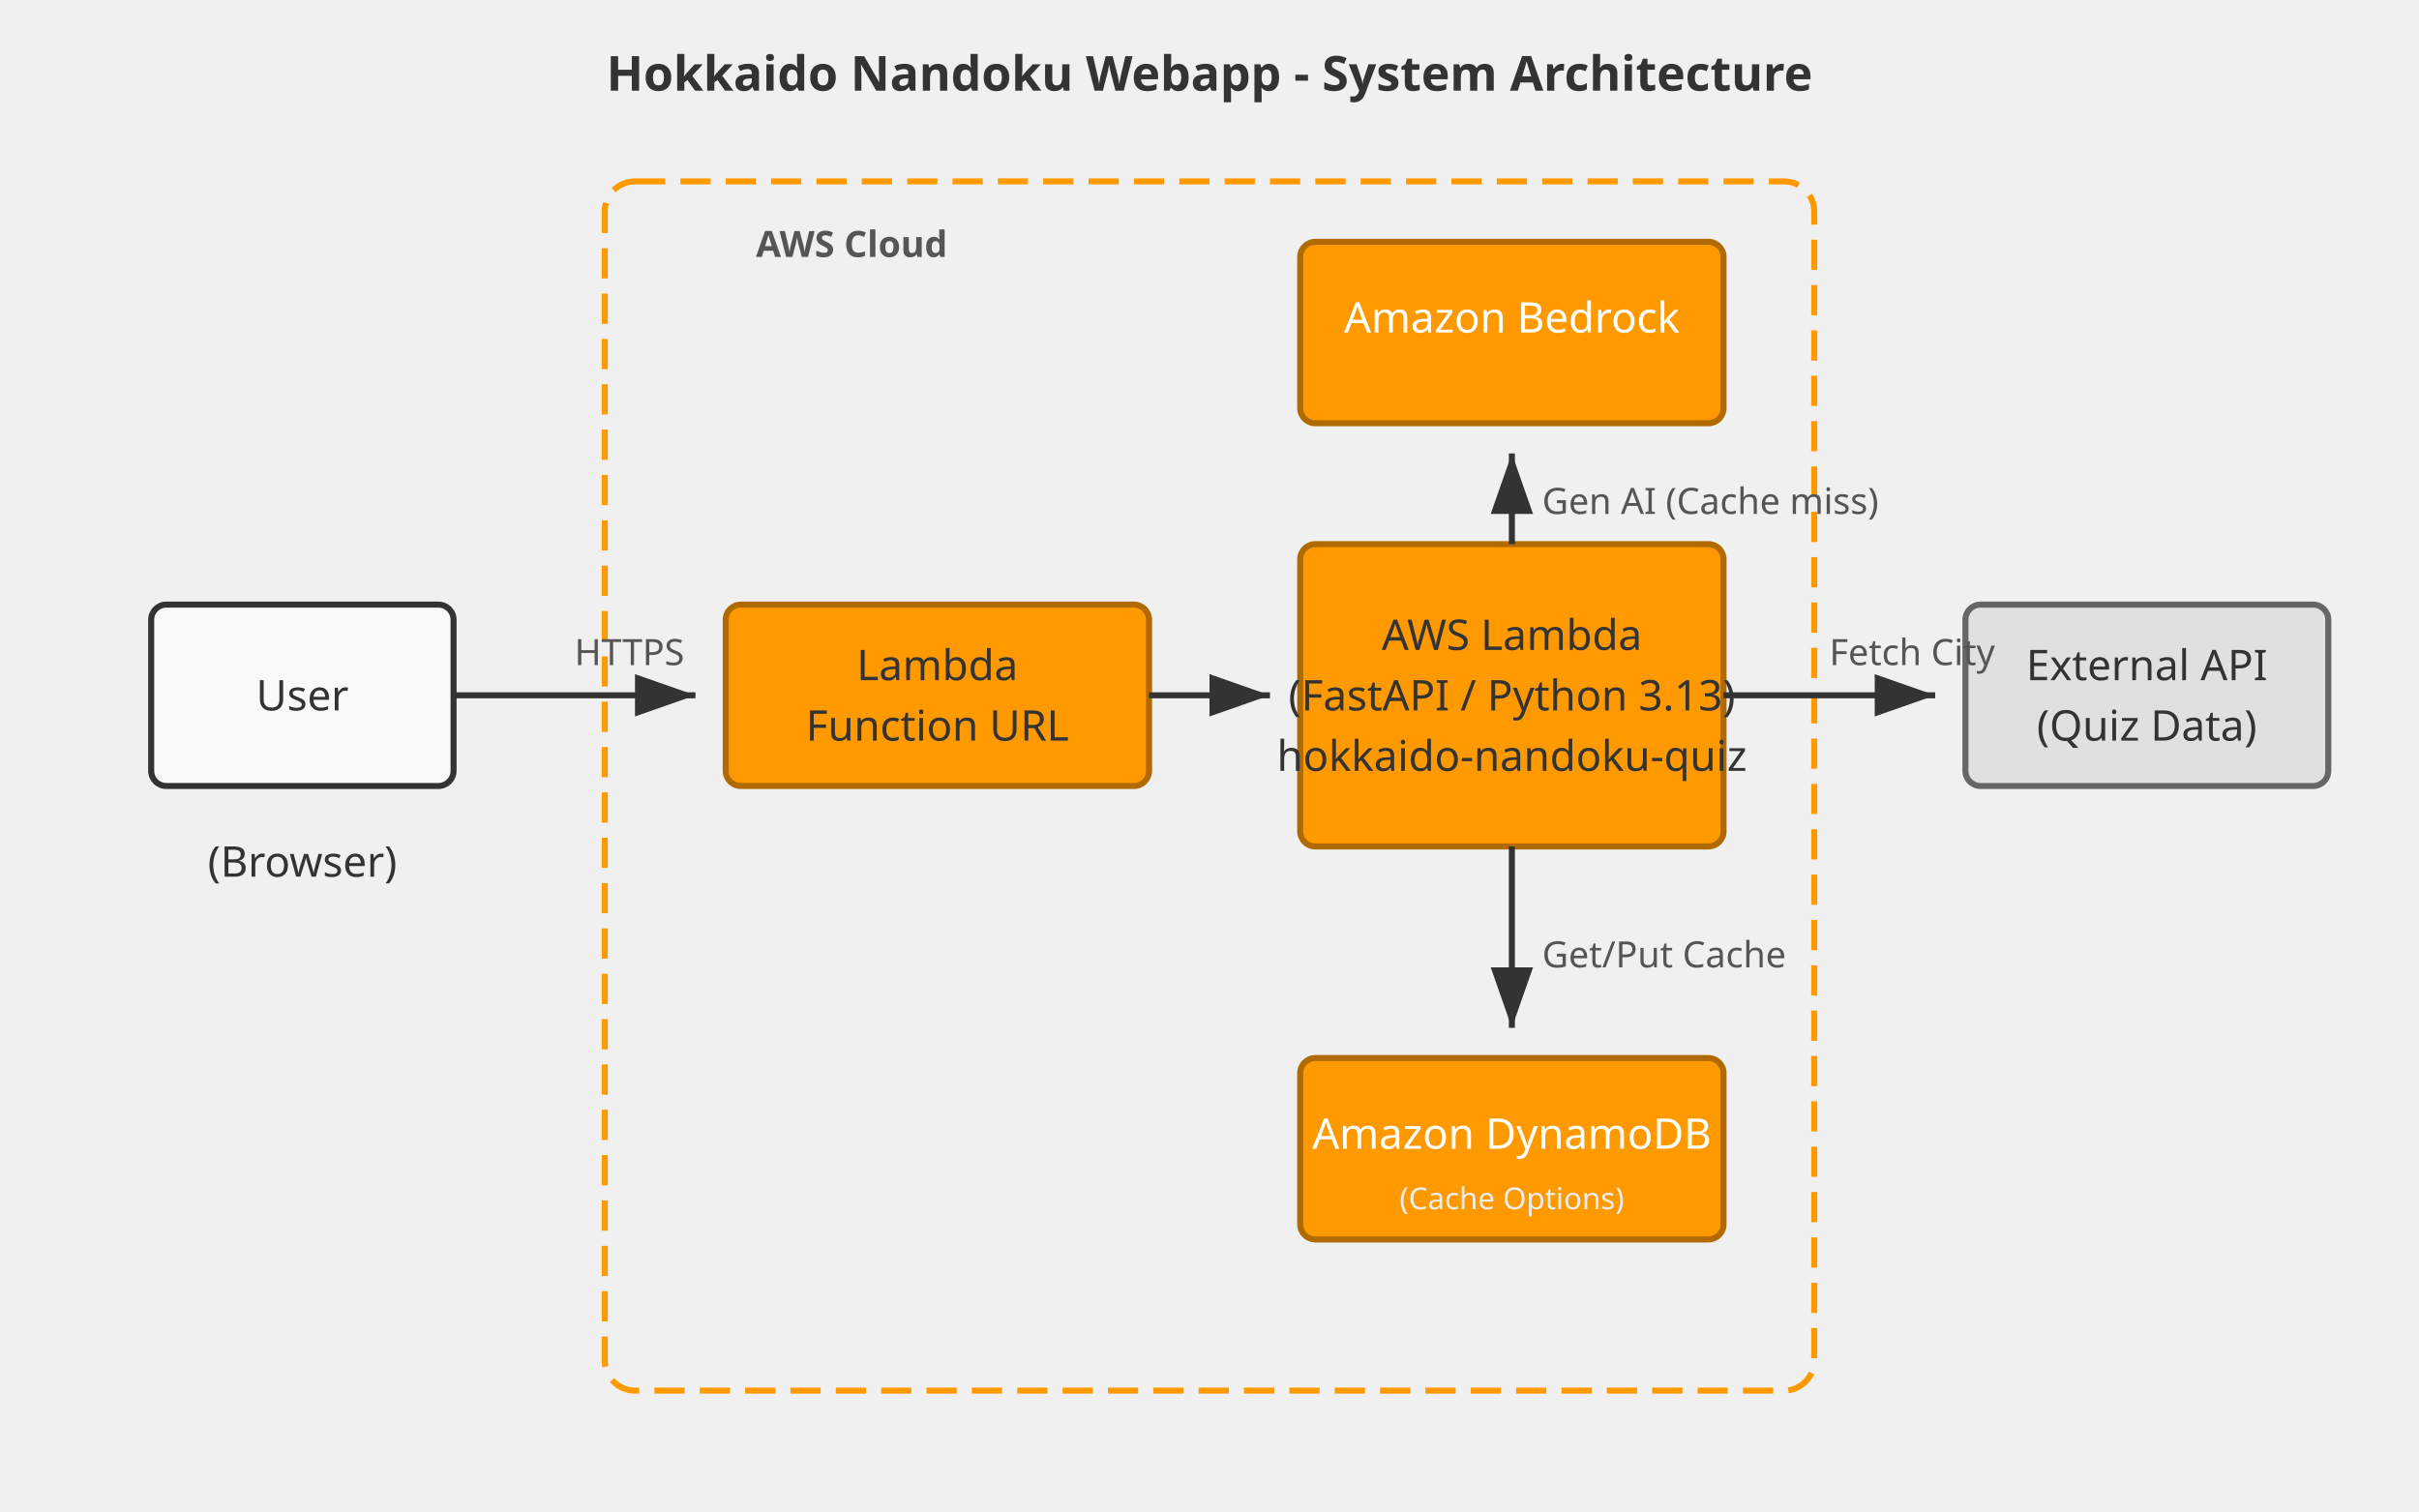
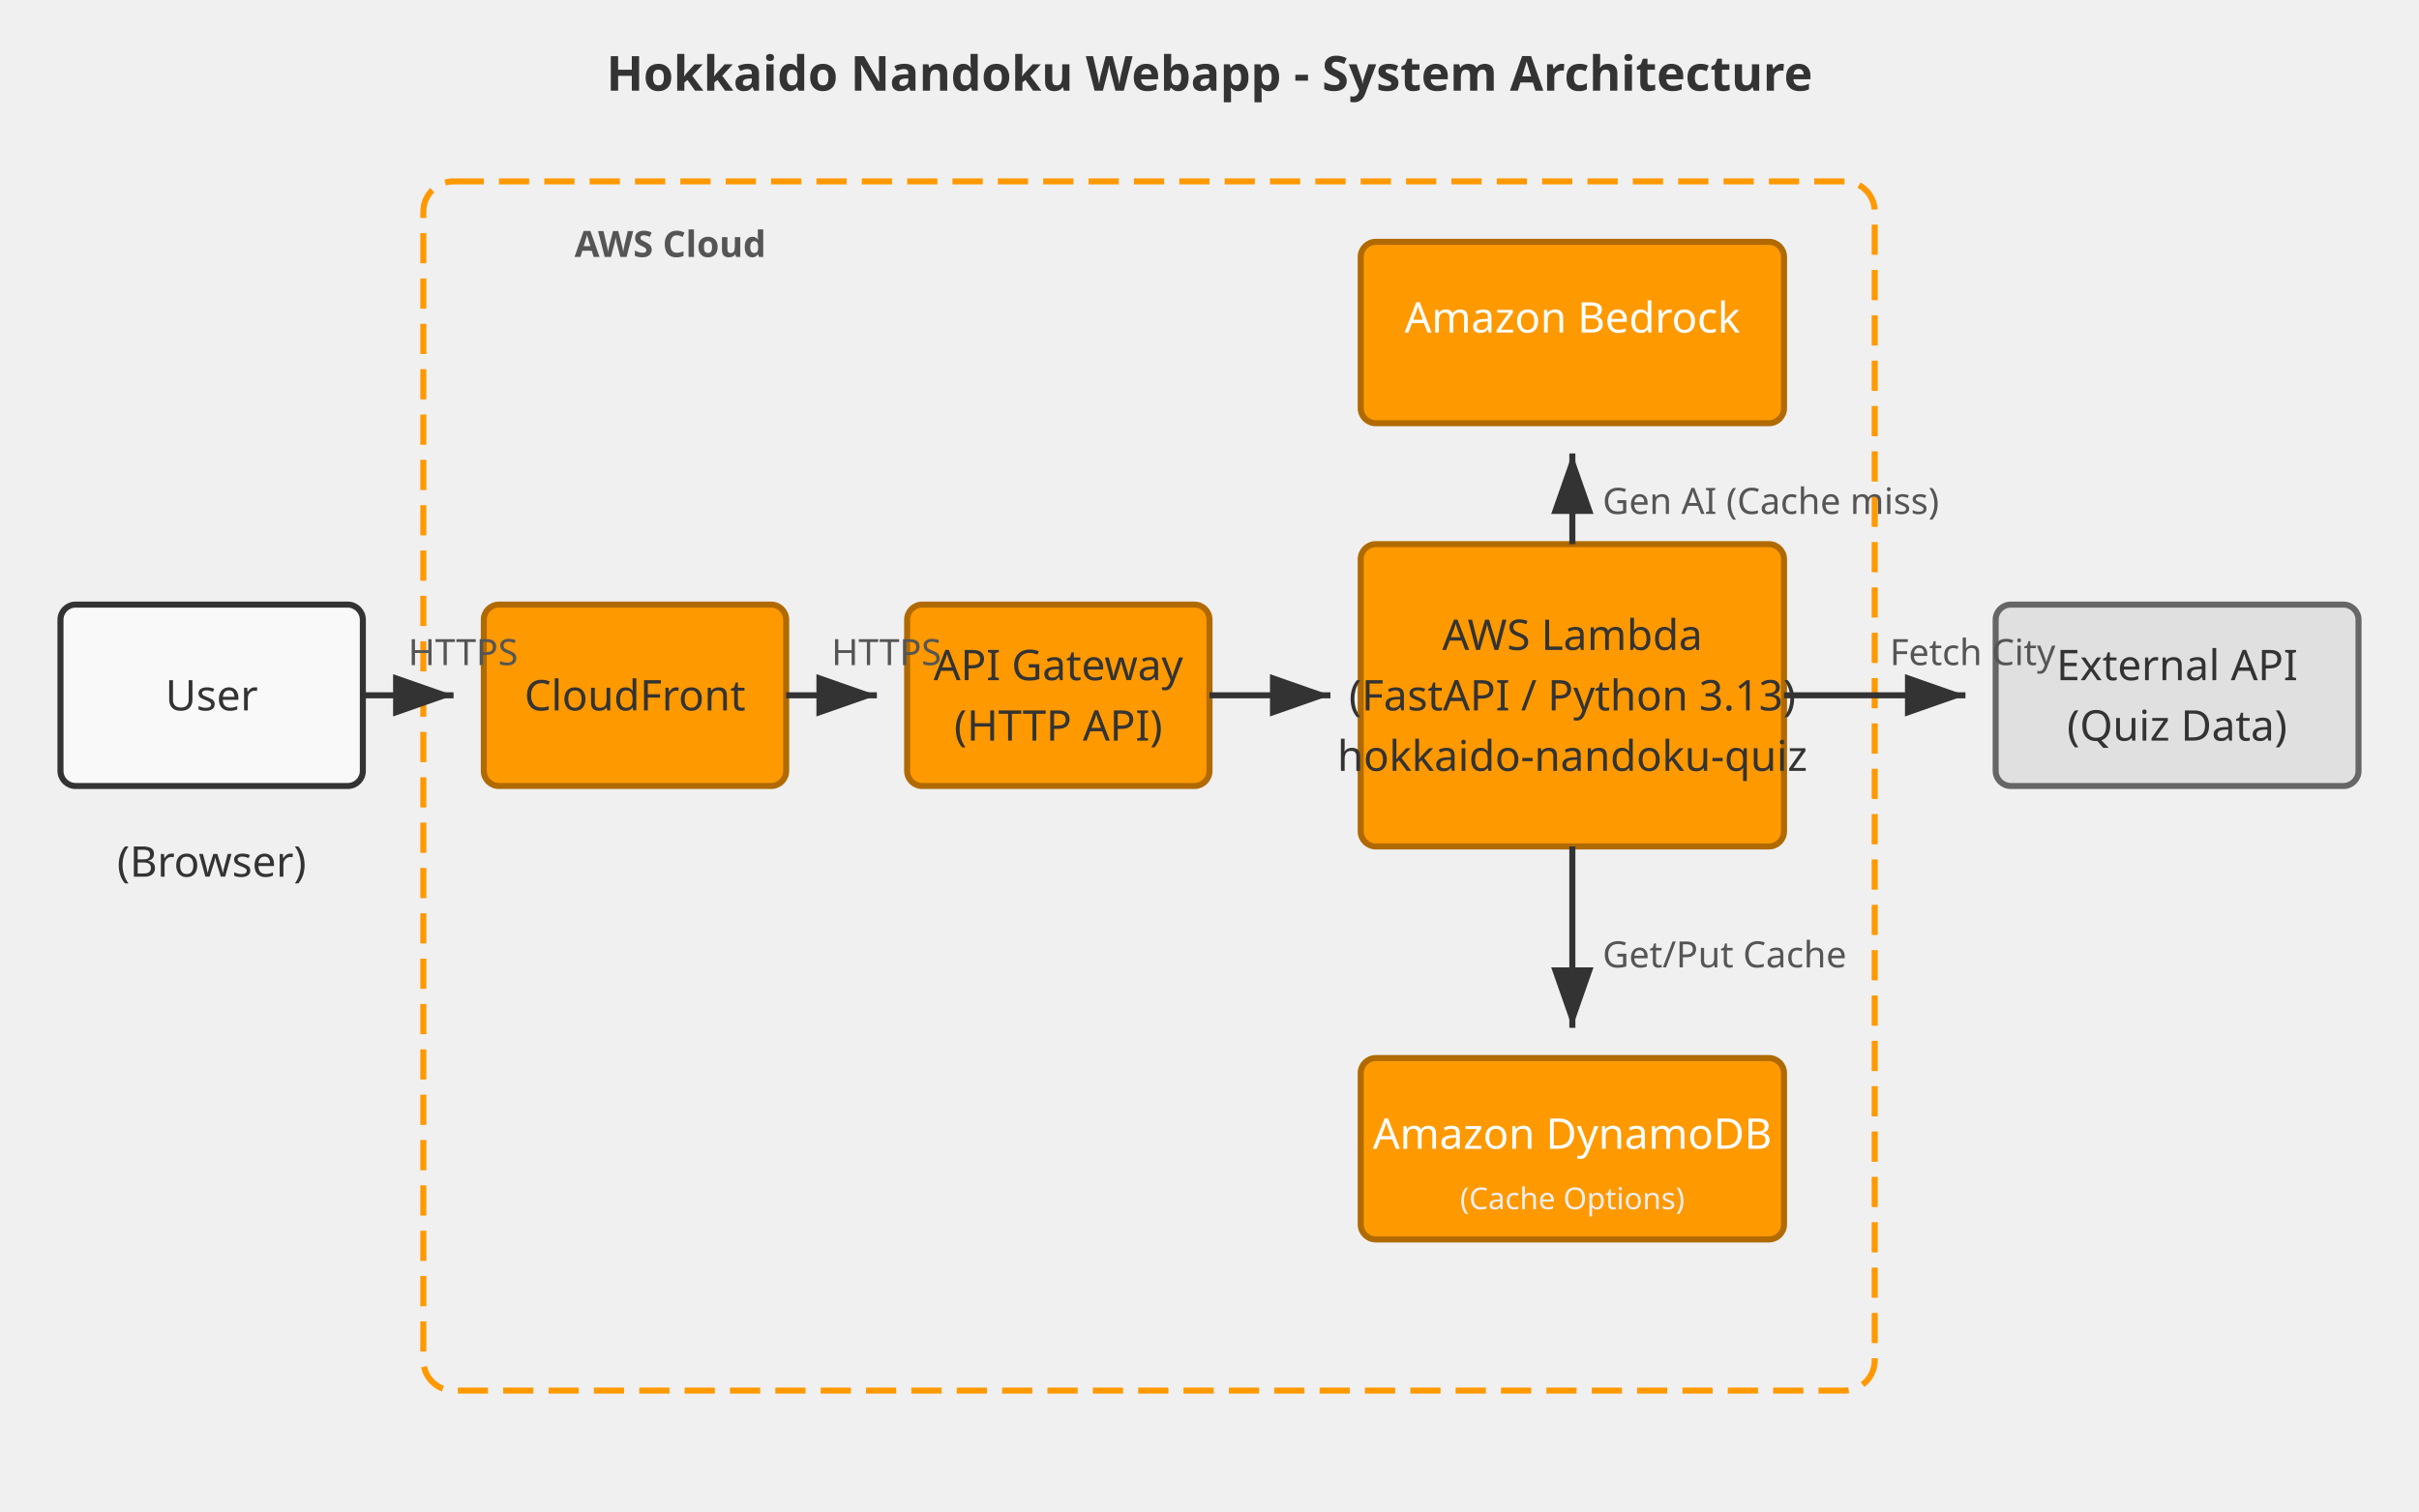
<svg xmlns="http://www.w3.org/2000/svg" viewBox="0 0 800 500">
  <style>
    .box { fill: #f9f9f9; stroke: #333; stroke-width: 2; }
    .aws-box { fill: #FF9900; stroke: #b06a00; stroke-width: 2; }
    .ext-box { fill: #e0e0e0; stroke: #666; stroke-width: 2; }
    .text { font-family: sans-serif; font-size: 14px; text-anchor: middle; fill: #333; }
    .title { font-family: sans-serif; font-size: 16px; font-weight: bold; text-anchor: middle; fill: #333; }
    .label { font-family: sans-serif; font-size: 12px; fill: #555; background-color: white; }
    .arrow { stroke: #333; stroke-width: 2; marker-end: url(#arrowhead); }
    .dashed { stroke-dasharray: 5,5; }
  </style>
  <defs>
    <marker id="arrowhead" markerWidth="10" markerHeight="7" refX="10" refY="3.5" orient="auto">
      <polygon points="0 0, 10 3.5, 0 7" fill="#333" />
    </marker>
  </defs>
  <text x="400" y="30" class="title">Hokkaido Nandoku Webapp - System Architecture</text>
-   <rect x="50" y="200" width="100" height="60" rx="5" class="box" />
-   <text x="100" y="235" class="text">User</text>
-   <text x="100" y="290" class="text">(Browser)</text>
-   <rect x="200" y="60" width="400" height="400" rx="10" fill="none" stroke="#FF9900" stroke-width="2" stroke-dasharray="10,5" />
-   <text x="250" y="85" class="label" fill="#FF9900" font-weight="bold">AWS Cloud</text>
-   <rect x="240" y="200" width="140" height="60" rx="5" class="aws-box" fill="#FFC870" />
-   <text x="310" y="225" class="text">Lambda</text>
-   <text x="310" y="245" class="text">Function URL</text>
-   <rect x="430" y="180" width="140" height="100" rx="5" class="aws-box" />
-   <text x="500" y="215" class="text">AWS Lambda</text>
-   <text x="500" y="235" class="text">(FastAPI / Python 3.13)</text>
-   <text x="500" y="255" class="text">hokkaido-nandoku-quiz</text>
-   <rect x="430" y="350" width="140" height="60" rx="5" class="aws-box" fill="#3D55CE" stroke="#25337A" />
-   <text x="500" y="380" class="text" fill="white" style="fill: white;">Amazon DynamoDB</text>
-   <text x="500" y="400" class="text" fill="#eee" style="fill: #eee; font-size: 10px;">(Cache Options)</text>
-   <rect x="430" y="80" width="140" height="60" rx="5" class="aws-box" fill="#2EBC9D" stroke="#1D7562" />
-   <text x="500" y="110" class="text" fill="white" style="fill: white;">Amazon Bedrock</text>
-   <rect x="650" y="200" width="120" height="60" rx="5" class="ext-box" />
-   <text x="710" y="225" class="text">External API</text>
-   <text x="710" y="245" class="text">(Quiz Data)</text>
-   <line x1="150" y1="230" x2="230" y2="230" class="arrow" />
-   <text x="190" y="220" class="label" font-size="10px">HTTPS</text>
-   <line x1="380" y1="230" x2="420" y2="230" class="arrow" />
-   <line x1="500" y1="180" x2="500" y2="150" class="arrow" />
-   <text x="510" y="170" class="label" font-size="10px">Gen AI (Cache miss)</text>
-   <line x1="500" y1="280" x2="500" y2="340" class="arrow" />
-   <text x="510" y="320" class="label" font-size="10px">Get/Put Cache</text>
-   <line x1="570" y1="230" x2="640" y2="230" class="arrow" />
-   <text x="605" y="220" class="label" font-size="10px">Fetch City</text>
+   <rect x="20" y="200" width="100" height="60" rx="5" class="box" />
+   <text x="70" y="235" class="text">User</text>
+   <text x="70" y="290" class="text">(Browser)</text>
+   <rect x="140" y="60" width="480" height="400" rx="10" fill="none" stroke="#FF9900" stroke-width="2" stroke-dasharray="10,5" />
+   <text x="190" y="85" class="label" fill="#FF9900" font-weight="bold">AWS Cloud</text>
+   <rect x="160" y="200" width="100" height="60" rx="5" class="aws-box" fill="#FFC870" />
+   <text x="210" y="235" class="text">CloudFront</text>
+   <rect x="300" y="200" width="100" height="60" rx="5" class="aws-box" fill="#D494FF" stroke="#8C4FFF" />
+   <text x="350" y="225" class="text">API Gateway</text>
+   <text x="350" y="245" class="text">(HTTP API)</text>
+   <rect x="450" y="180" width="140" height="100" rx="5" class="aws-box" />
+   <text x="520" y="215" class="text">AWS Lambda</text>
+   <text x="520" y="235" class="text">(FastAPI / Python 3.13)</text>
+   <text x="520" y="255" class="text">hokkaido-nandoku-quiz</text>
+   <rect x="450" y="350" width="140" height="60" rx="5" class="aws-box" fill="#3D55CE" stroke="#25337A" />
+   <text x="520" y="380" class="text" fill="white" style="fill: white;">Amazon DynamoDB</text>
+   <text x="520" y="400" class="text" fill="#eee" style="fill: #eee; font-size: 10px;">(Cache Options)</text>
+   <rect x="450" y="80" width="140" height="60" rx="5" class="aws-box" fill="#2EBC9D" stroke="#1D7562" />
+   <text x="520" y="110" class="text" fill="white" style="fill: white;">Amazon Bedrock</text>
+   <rect x="660" y="200" width="120" height="60" rx="5" class="ext-box" />
+   <text x="720" y="225" class="text">External API</text>
+   <text x="720" y="245" class="text">(Quiz Data)</text>
+   <line x1="120" y1="230" x2="150" y2="230" class="arrow" />
+   <text x="135" y="220" class="label" font-size="10px">HTTPS</text>
+   <line x1="260" y1="230" x2="290" y2="230" class="arrow" />
+   <text x="275" y="220" class="label" font-size="10px">HTTPS</text>
+   <line x1="400" y1="230" x2="440" y2="230" class="arrow" />
+   <line x1="520" y1="180" x2="520" y2="150" class="arrow" />
+   <text x="530" y="170" class="label" font-size="10px">Gen AI (Cache miss)</text>
+   <line x1="520" y1="280" x2="520" y2="340" class="arrow" />
+   <text x="530" y="320" class="label" font-size="10px">Get/Put Cache</text>
+   <line x1="590" y1="230" x2="650" y2="230" class="arrow" />
+   <text x="625" y="220" class="label" font-size="10px">Fetch City</text>
</svg>
